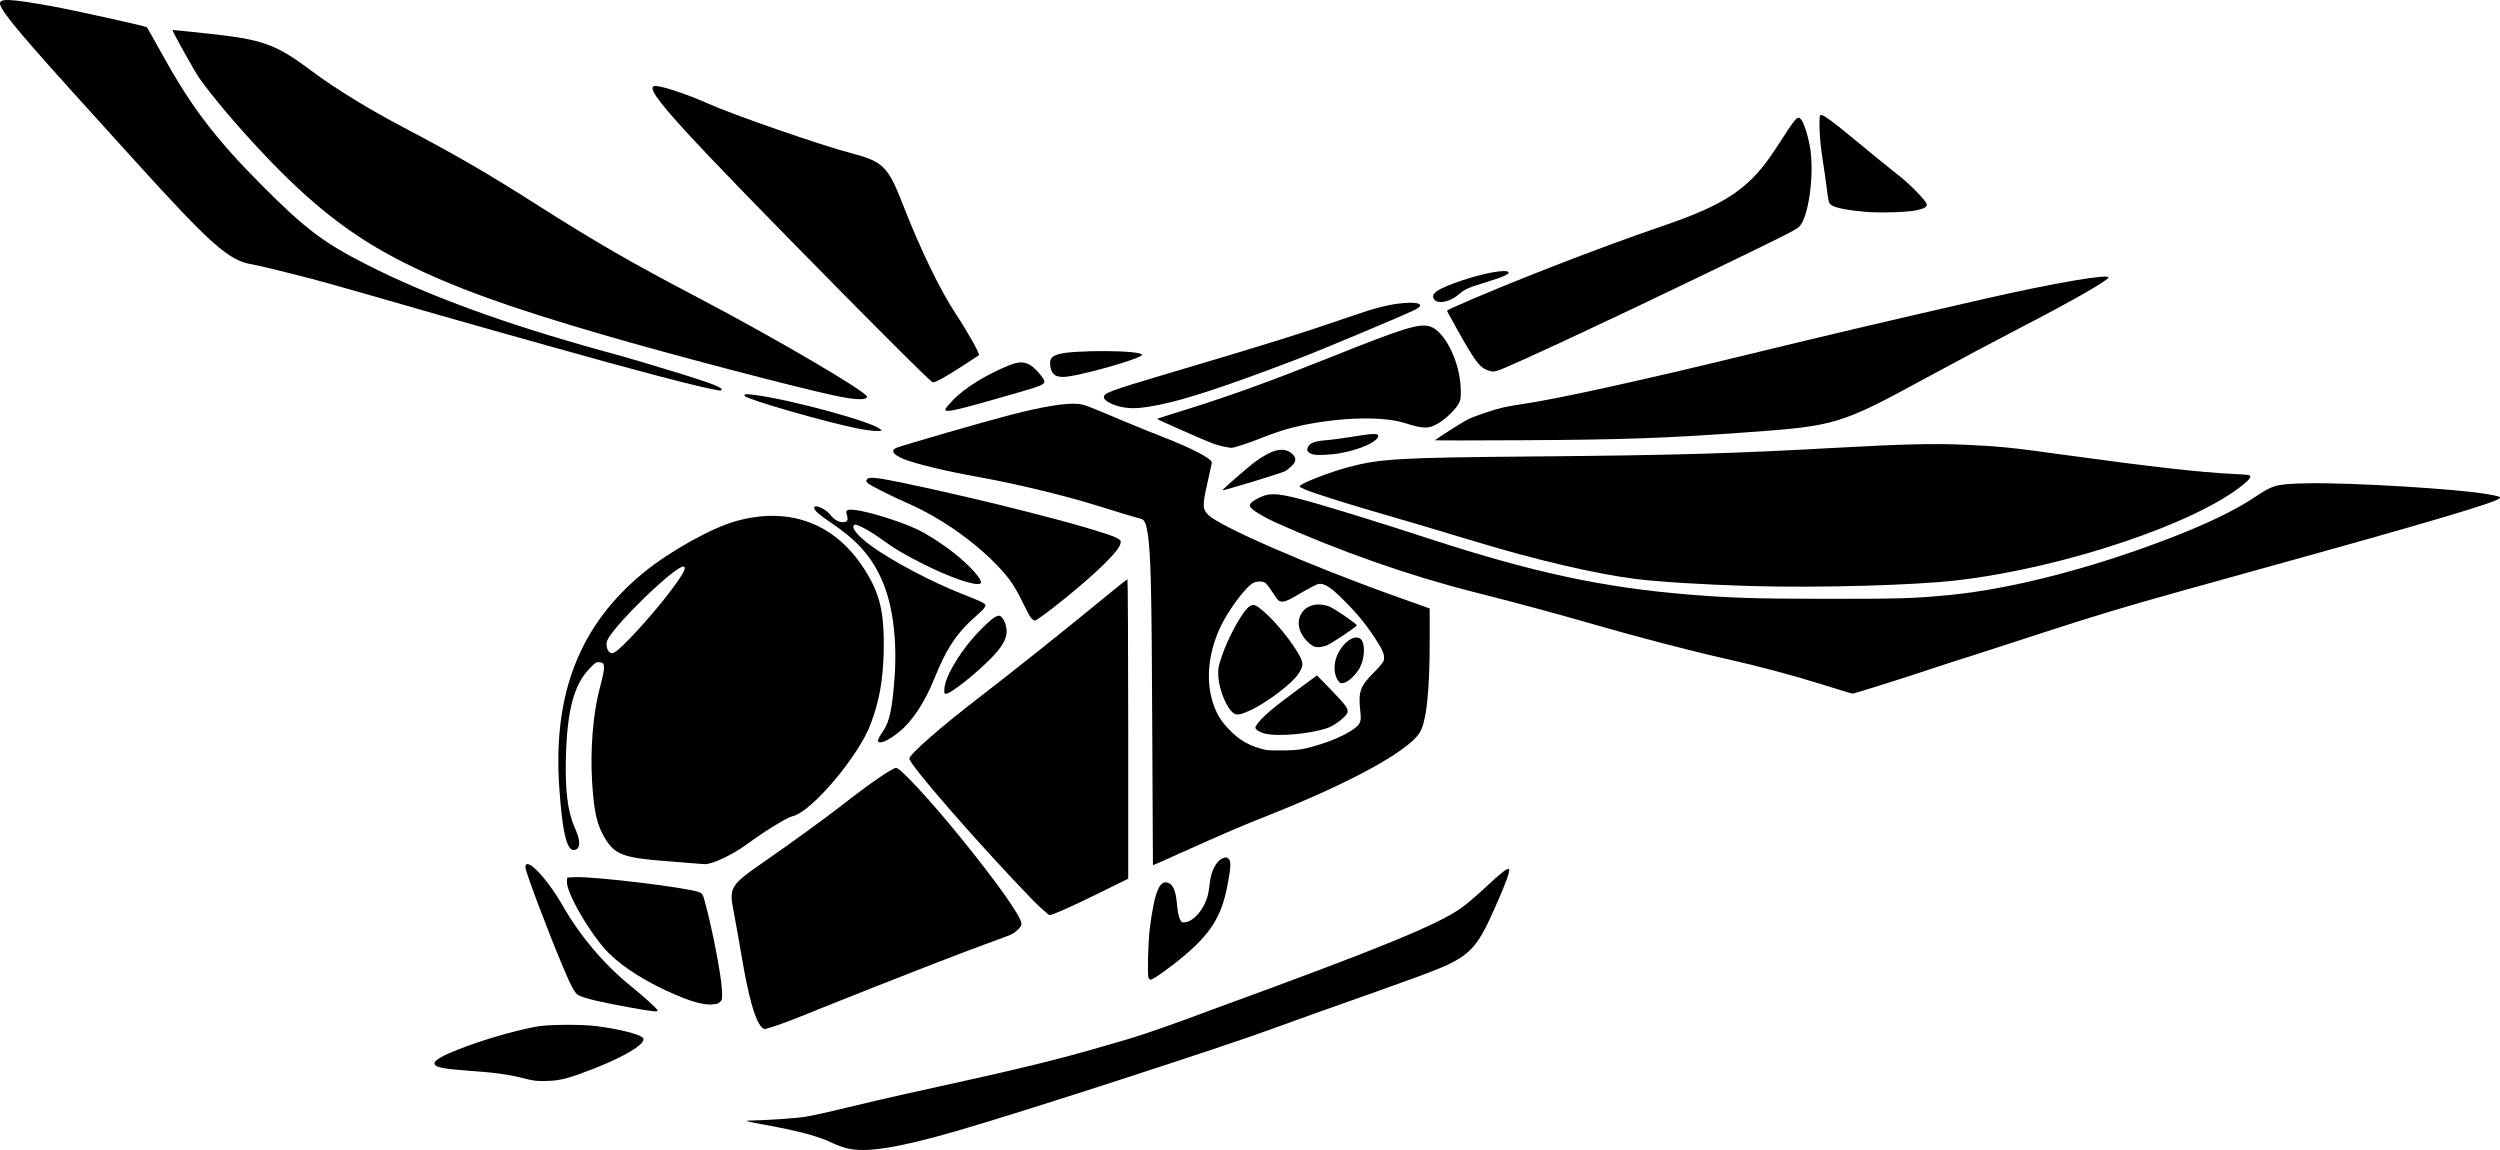
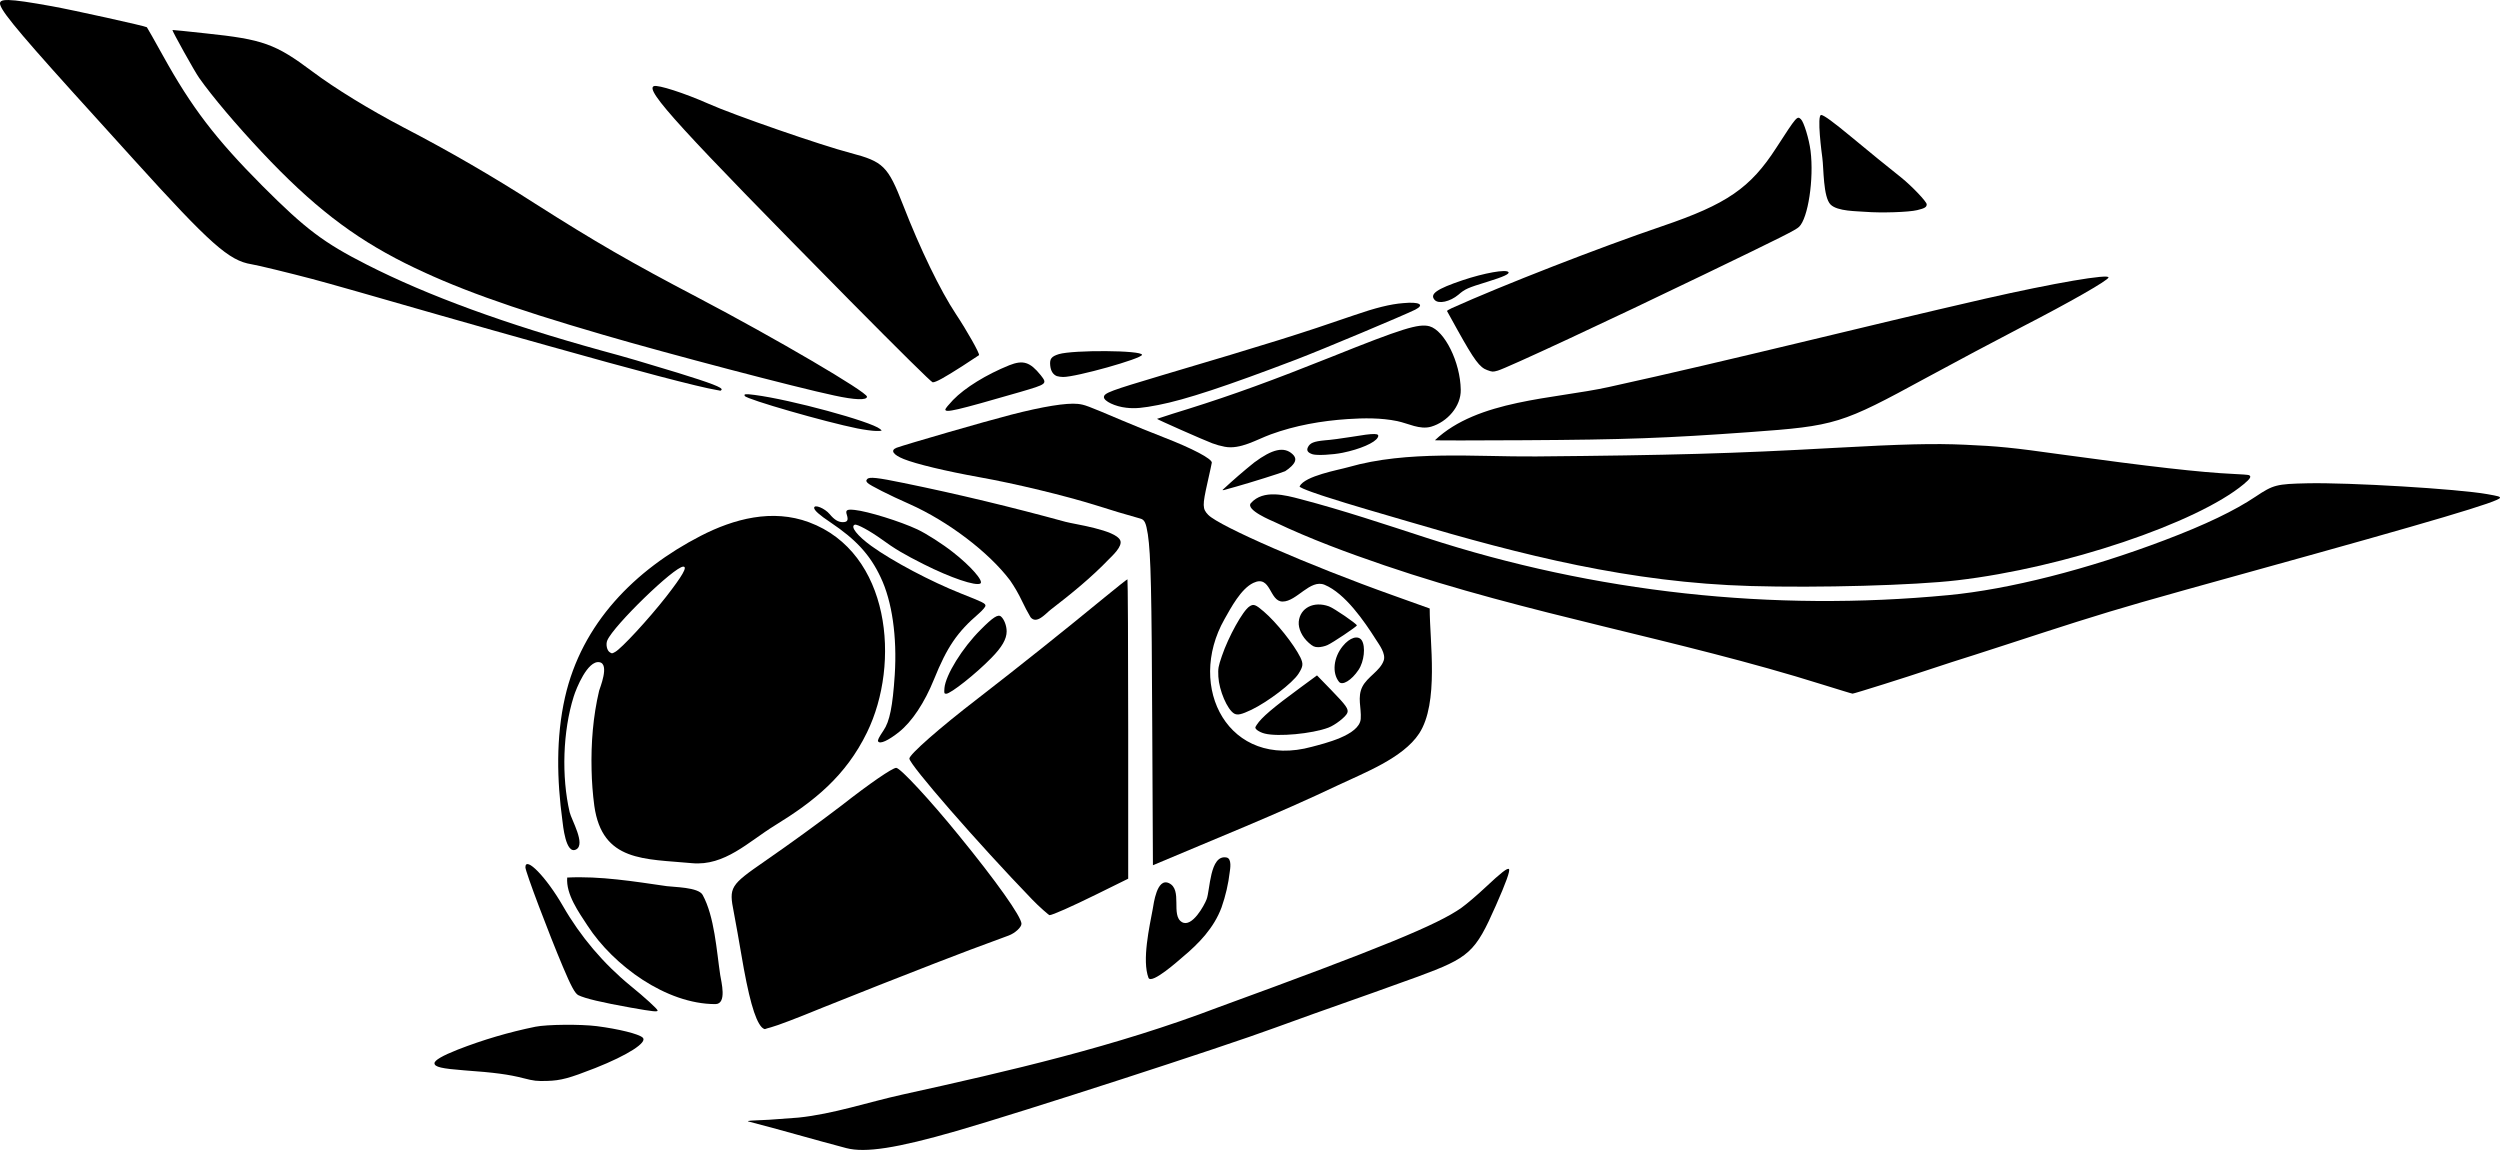
- <svg xmlns="http://www.w3.org/2000/svg" data-authored="svg-authoring legacy" id="root" viewBox="0 0 100 46">
-   <path d="M 25.27 40.312 C 24.043 40.094 23.406 39.941 23.129 39.805 C 23 39.734 22.844 39.453 22.52 38.68 C 21.949 37.332 21.016 34.867 21.016 34.691 C 21.016 34.227 21.855 35.09 22.516 36.238 C 23.211 37.453 24.176 38.59 25.223 39.434 C 25.777 39.883 26.305 40.363 26.305 40.422 C 26.305 40.48 26.125 40.465 25.27 40.312 Z M 30.465 41.086 C 30.191 40.789 29.938 39.875 29.648 38.152 C 29.555 37.59 29.418 36.844 29.352 36.492 C 29.152 35.484 29.199 35.414 30.598 34.445 C 31.578 33.77 33.07 32.684 33.68 32.207 C 34.766 31.355 35.695 30.715 35.848 30.715 C 36.012 30.715 37.211 32.012 38.344 33.406 C 39.848 35.246 40.859 36.672 40.859 36.953 C 40.859 37.09 40.602 37.328 40.348 37.422 C 39.387 37.773 38.145 38.238 37.43 38.52 C 35.773 39.164 33.852 39.922 32.926 40.297 C 31.871 40.73 31.102 41.023 30.836 41.094 C 30.738 41.121 30.633 41.148 30.602 41.164 C 30.578 41.172 30.516 41.137 30.465 41.086 Z M 20.934 43.129 C 20.367 42.98 19.762 42.898 18.582 42.816 C 17.668 42.746 17.379 42.68 17.379 42.531 C 17.379 42.414 17.691 42.23 18.305 41.988 C 19.312 41.594 20.438 41.266 21.418 41.07 C 21.883 40.977 23.223 40.965 23.871 41.047 C 24.75 41.16 25.551 41.359 25.707 41.504 C 25.918 41.691 25.113 42.207 23.809 42.723 C 22.773 43.129 22.438 43.223 21.883 43.238 C 21.473 43.25 21.359 43.238 20.934 43.129 Z M 33.852 45.926 C 33.688 45.883 33.438 45.789 33.301 45.723 C 32.789 45.465 31.965 45.242 30.598 44.992 C 29.902 44.867 29.762 44.828 29.945 44.824 C 30.68 44.809 31.801 44.734 32.188 44.676 C 32.43 44.637 33.211 44.469 33.922 44.293 C 34.629 44.121 35.613 43.891 36.098 43.785 C 41.133 42.68 42.105 42.441 44.516 41.742 C 45.5 41.461 46.148 41.242 47.309 40.82 C 47.801 40.637 48.449 40.402 48.746 40.289 C 55.246 37.918 57.512 36.988 58.465 36.309 C 58.668 36.164 59.094 35.801 59.414 35.5 C 60.051 34.902 60.301 34.707 60.359 34.766 C 60.414 34.824 60.242 35.309 59.836 36.223 C 59.008 38.102 58.781 38.305 56.719 39.066 C 55.895 39.367 54.113 40.004 52.578 40.543 C 52.125 40.707 51.41 40.961 50.988 41.117 C 48.961 41.867 40.91 44.477 38.258 45.242 C 35.875 45.93 34.609 46.125 33.852 45.926 Z M 33.852 45.926 " />
-   <path d="M 28.188 40.164 C 27.859 40.117 27.523 40.008 26.988 39.777 C 25.898 39.309 24.938 38.711 24.359 38.133 C 23.645 37.422 22.637 35.699 22.676 35.25 L 22.688 35.102 L 23.004 35.086 C 23.812 35.055 27.531 35.508 27.98 35.691 C 28.098 35.742 28.121 35.781 28.203 36.098 C 28.492 37.16 28.84 38.965 28.875 39.555 C 28.895 39.953 28.891 39.988 28.805 40.074 C 28.758 40.121 28.672 40.164 28.613 40.164 C 28.559 40.164 28.488 40.172 28.453 40.18 C 28.426 40.188 28.301 40.18 28.188 40.164 Z M 45.941 39.117 C 45.891 38.984 45.922 37.703 45.992 37.133 C 46.184 35.648 46.387 35.156 46.754 35.324 C 46.934 35.406 47.035 35.668 47.078 36.156 C 47.098 36.414 47.145 36.66 47.191 36.754 C 47.262 36.902 47.277 36.91 47.422 36.887 C 47.727 36.844 48.078 36.469 48.262 35.977 C 48.312 35.852 48.367 35.578 48.383 35.379 C 48.434 34.836 48.652 34.422 48.938 34.32 C 49.047 34.281 49.082 34.289 49.148 34.359 C 49.25 34.461 49.238 34.703 49.082 35.492 C 48.848 36.676 48.41 37.367 47.297 38.289 C 46.785 38.715 46.121 39.188 46.031 39.188 C 46.004 39.188 45.961 39.156 45.941 39.117 Z M 41.738 36.41 C 41.617 36.305 41.406 36.105 41.281 35.973 C 39.105 33.719 36.375 30.582 36.375 30.344 C 36.375 30.18 37.582 29.117 39.102 27.949 C 40.535 26.844 42.719 25.105 44.156 23.918 C 44.656 23.508 45.078 23.172 45.098 23.172 C 45.113 23.172 45.129 25.867 45.129 29.16 L 45.129 35.148 L 43.875 35.766 C 42.852 36.27 42.094 36.605 41.98 36.605 C 41.965 36.605 41.859 36.516 41.738 36.41 Z M 41.738 36.41 " />
-   <path d="M 46.09 29.094 C 46.066 23.629 46.035 22.191 45.914 21.375 C 45.84 20.906 45.781 20.785 45.609 20.742 C 45.422 20.699 44.664 20.469 43.863 20.219 C 42.602 19.824 40.59 19.34 39.164 19.086 C 37.84 18.848 36.637 18.559 36.152 18.363 C 35.719 18.188 35.605 18.012 35.863 17.91 C 36.227 17.777 39.391 16.859 40.438 16.59 C 41.727 16.258 42.656 16.109 43.113 16.156 C 43.387 16.188 43.453 16.211 44.879 16.816 C 45.328 17.008 46.086 17.312 46.555 17.496 C 47.695 17.938 48.473 18.348 48.473 18.504 C 48.473 18.516 48.398 18.871 48.301 19.297 C 48.094 20.219 48.094 20.352 48.328 20.594 C 48.773 21.051 52.402 22.633 55.715 23.812 L 57.188 24.34 L 57.188 25.59 C 57.188 27.73 57.051 28.918 56.766 29.34 C 56.254 30.082 54.023 31.301 50.844 32.57 C 49.562 33.078 49.129 33.266 47.141 34.156 C 46.723 34.348 46.32 34.523 46.246 34.555 L 46.117 34.609 Z M 52.48 29.871 C 53.402 29.621 54.234 29.211 54.379 28.93 C 54.438 28.816 54.441 28.734 54.414 28.469 C 54.324 27.668 54.398 27.457 54.949 26.906 C 55.152 26.703 55.336 26.488 55.348 26.422 C 55.398 26.219 55.332 26.039 55.039 25.586 C 54.633 24.961 54.285 24.539 53.742 24 C 53.227 23.484 52.965 23.316 52.734 23.359 C 52.656 23.375 52.344 23.539 52.031 23.723 C 51.59 23.988 51.426 24.062 51.305 24.062 C 51.152 24.062 51.133 24.047 50.91 23.703 C 50.781 23.508 50.641 23.324 50.594 23.301 C 50.473 23.242 50.266 23.246 50.133 23.316 C 49.809 23.488 49.113 24.438 48.793 25.125 C 48.301 26.219 48.219 27.34 48.57 28.262 C 48.711 28.633 48.855 28.859 49.168 29.184 C 49.586 29.625 50.02 29.863 50.633 29.996 C 50.734 30.016 51.086 30.023 51.414 30.016 C 51.914 30.004 52.082 29.98 52.48 29.871 Z M 52.48 29.871 " />
-   <path d="M 50.594 29.344 C 50.469 29.312 50.328 29.246 50.277 29.199 C 50.195 29.113 50.195 29.109 50.27 28.992 C 50.465 28.695 50.914 28.312 52.027 27.496 L 52.68 27.016 L 53.242 27.594 C 53.852 28.223 53.953 28.363 53.891 28.52 C 53.832 28.672 53.406 29.004 53.137 29.105 C 52.484 29.352 51.121 29.477 50.594 29.344 Z M 49.367 28.543 C 49.09 28.379 48.766 27.621 48.734 27.066 C 48.719 26.73 48.73 26.668 48.875 26.242 C 49.137 25.469 49.715 24.426 49.977 24.258 C 50.141 24.148 50.219 24.176 50.551 24.461 C 51.062 24.898 51.754 25.77 52.016 26.297 C 52.137 26.555 52.129 26.652 51.938 26.953 C 51.699 27.324 50.723 28.07 50.059 28.391 C 49.656 28.582 49.5 28.617 49.367 28.543 Z M 53.559 27.273 C 53.273 26.914 53.34 26.301 53.707 25.848 C 53.992 25.496 54.324 25.398 54.469 25.613 C 54.629 25.863 54.566 26.461 54.34 26.797 C 54.062 27.211 53.691 27.438 53.559 27.273 Z M 52.352 25.715 C 52.082 25.477 51.926 25.145 51.949 24.867 C 52.004 24.312 52.551 24.035 53.156 24.254 C 53.355 24.324 54.273 24.953 54.273 25.016 C 54.273 25.062 53.293 25.719 53.094 25.805 C 52.992 25.852 52.824 25.887 52.73 25.887 C 52.578 25.887 52.512 25.855 52.352 25.715 Z M 27.68 34.527 C 27.473 34.508 27.004 34.473 26.645 34.445 C 24.938 34.316 24.586 34.184 24.191 33.516 C 23.867 32.977 23.754 32.449 23.68 31.203 C 23.609 29.984 23.727 28.543 23.965 27.629 C 24.223 26.648 24.227 26.508 23.977 26.488 C 23.852 26.473 23.809 26.504 23.578 26.746 C 22.957 27.391 22.691 28.395 22.637 30.25 C 22.598 31.602 22.707 32.465 22.98 33.082 C 23.207 33.586 23.23 33.879 23.047 33.977 C 22.699 34.164 22.496 33.402 22.367 31.434 C 22.121 27.711 23.207 24.973 25.766 22.887 C 26.801 22.043 28.473 21.113 29.438 20.844 C 31.73 20.207 33.641 21.031 34.801 23.148 C 35.238 23.945 35.379 24.703 35.348 26.074 C 35.32 27.223 35.172 28.039 34.828 28.957 C 34.348 30.246 32.453 32.484 31.707 32.648 C 31.484 32.695 30.648 33.207 29.816 33.812 C 29.262 34.211 28.48 34.574 28.195 34.566 C 28.125 34.562 27.891 34.547 27.68 34.527 Z M 24.605 26.078 C 24.855 25.945 25.938 24.773 26.641 23.875 C 27.301 23.027 27.508 22.664 27.332 22.664 C 26.973 22.664 24.547 25.02 24.293 25.613 C 24.223 25.77 24.277 26.027 24.395 26.094 C 24.484 26.148 24.473 26.148 24.605 26.078 Z M 72.902 27.383 C 71.746 27.02 70.383 26.656 69.117 26.371 C 67.664 26.047 65.406 25.457 63.469 24.895 C 62.301 24.555 60.391 24.043 58.965 23.684 C 56.367 23.027 53.582 22.051 50.988 20.883 C 50.508 20.66 50.098 20.41 50.02 20.285 C 49.949 20.168 50.031 20.082 50.355 19.914 C 50.824 19.68 51.16 19.711 52.68 20.148 C 53.801 20.473 55.355 20.957 57.082 21.52 C 61.305 22.898 64.109 23.504 67.594 23.785 C 69.301 23.922 70.215 23.949 73.137 23.953 C 76.016 23.953 76.535 23.938 77.938 23.805 C 80.348 23.578 83.516 22.773 86.59 21.605 C 88.219 20.988 89.395 20.422 90.227 19.863 C 90.934 19.391 91.062 19.359 92.281 19.332 C 93.934 19.293 98.312 19.555 99.492 19.766 C 99.934 19.844 100 19.863 100 19.91 C 100 20.055 97.328 20.848 90.102 22.848 C 85.738 24.059 84.992 24.27 83.078 24.871 C 82.484 25.059 81.238 25.461 80.309 25.766 C 79.375 26.066 78.379 26.395 78.086 26.48 C 77.793 26.574 77.367 26.715 77.133 26.793 C 76.328 27.066 74.156 27.75 74.102 27.746 C 74.07 27.746 73.535 27.578 72.902 27.383 Z M 37.777 27.527 C 37.824 27 38.492 25.918 39.227 25.188 C 39.719 24.691 39.918 24.562 40.039 24.66 C 40.164 24.766 40.266 25.027 40.266 25.254 C 40.266 25.562 40.078 25.887 39.656 26.316 C 39.035 26.953 38.027 27.75 37.848 27.75 C 37.766 27.75 37.762 27.727 37.777 27.527 Z M 37.777 27.527 " />
-   <path d="M 35.125 29.656 C 35.098 29.609 35.152 29.5 35.34 29.219 C 35.586 28.863 35.707 28.258 35.789 26.996 C 35.887 25.469 35.684 24.051 35.227 23.094 C 34.805 22.195 34.246 21.586 33.223 20.898 C 32.777 20.602 32.566 20.41 32.566 20.316 C 32.566 20.156 32.992 20.332 33.188 20.566 C 33.371 20.789 33.531 20.887 33.711 20.887 C 33.898 20.887 33.941 20.809 33.875 20.598 C 33.809 20.402 33.871 20.363 34.191 20.398 C 34.715 20.453 36.012 20.855 36.695 21.176 C 37.059 21.348 37.695 21.754 38.121 22.09 C 38.832 22.645 39.359 23.25 39.215 23.34 C 39.035 23.453 38.027 23.113 36.949 22.57 C 36.168 22.176 35.797 21.961 35.258 21.566 C 34.801 21.238 34.281 20.953 34.191 20.988 C 34 21.059 34.285 21.426 34.855 21.84 C 35.711 22.457 37.238 23.262 38.445 23.742 C 39.336 24.094 39.418 24.137 39.418 24.227 C 39.418 24.277 39.309 24.402 39.156 24.539 C 38.289 25.285 37.887 25.871 37.359 27.176 C 36.98 28.113 36.477 28.867 35.965 29.277 C 35.523 29.629 35.199 29.773 35.125 29.656 Z M 35.125 29.656 " />
-   <path d="M 41.223 24.691 C 41.168 24.613 41.016 24.32 40.883 24.047 C 40.754 23.766 40.535 23.398 40.406 23.219 C 39.555 22.09 37.926 20.852 36.383 20.164 C 35.59 19.816 34.781 19.406 34.703 19.316 C 34.641 19.246 34.637 19.223 34.688 19.164 C 34.766 19.066 35.094 19.102 36.148 19.32 C 37.371 19.57 40.016 20.188 41.047 20.461 C 41.305 20.531 41.816 20.66 42.191 20.758 C 42.988 20.965 44.184 21.316 44.523 21.453 C 44.656 21.504 44.785 21.574 44.809 21.613 C 44.906 21.77 44.645 22.117 43.887 22.828 C 43.129 23.539 41.52 24.824 41.387 24.824 C 41.352 24.824 41.281 24.762 41.223 24.691 Z M 70.027 23.441 C 68.133 23.387 66.289 23.27 65.379 23.152 C 63.758 22.941 61.414 22.391 58.984 21.652 C 57.816 21.301 55.945 20.742 55.473 20.609 C 54.078 20.211 52.539 19.73 52.168 19.566 C 52.066 19.523 51.984 19.473 51.984 19.453 C 51.984 19.352 53.168 18.891 53.941 18.684 C 55.211 18.348 55.926 18.305 61.438 18.258 C 66.824 18.211 69.359 18.141 73.328 17.918 C 76.133 17.762 77.383 17.734 78.594 17.789 C 79.93 17.848 80.484 17.902 82.465 18.18 C 85.984 18.664 88.039 18.898 89.332 18.957 C 89.641 18.969 89.918 18.992 89.953 19.004 C 90.07 19.051 90.016 19.145 89.754 19.363 C 87.879 20.926 82.559 22.715 78.297 23.211 C 76.586 23.414 72.711 23.52 70.027 23.441 Z M 48.918 19.582 C 49.145 19.355 49.926 18.688 50.168 18.5 C 50.898 17.957 51.363 17.855 51.699 18.164 C 51.863 18.316 51.848 18.461 51.66 18.648 C 51.57 18.734 51.457 18.82 51.406 18.848 C 51.289 18.906 49.992 19.312 49.445 19.465 C 49.227 19.523 49.008 19.59 48.961 19.602 C 48.906 19.613 48.887 19.609 48.918 19.582 Z M 52.508 18.172 C 52.32 18.113 52.254 18.027 52.312 17.898 C 52.395 17.719 52.551 17.656 52.992 17.613 C 53.215 17.598 53.691 17.535 54.043 17.477 C 55.004 17.316 55.207 17.32 55.109 17.5 C 55 17.711 54.398 17.969 53.707 18.109 C 53.289 18.195 52.68 18.223 52.508 18.172 Z M 52.508 18.172 " />
-   <path d="M 48.992 17.871 C 48.875 17.852 48.645 17.789 48.488 17.73 C 48.129 17.594 46.266 16.77 46.281 16.754 C 46.289 16.746 46.855 16.566 47.543 16.352 C 49.324 15.793 50.918 15.211 53.254 14.277 C 56.086 13.141 56.75 12.934 57.18 13.051 C 57.785 13.223 58.414 14.492 58.43 15.59 C 58.438 15.957 58.426 16.008 58.32 16.191 C 58.184 16.418 57.805 16.777 57.504 16.949 C 57.137 17.16 56.926 17.156 56.18 16.918 C 55.293 16.641 53.59 16.688 52.004 17.031 C 51.457 17.152 51.027 17.289 50.375 17.551 C 49.914 17.734 49.309 17.93 49.238 17.914 C 49.227 17.91 49.117 17.895 48.992 17.871 Z M 57.398 17.609 C 57.473 17.539 58.5 16.883 58.703 16.781 C 58.977 16.645 59.738 16.387 60.148 16.293 C 60.301 16.258 60.645 16.199 60.91 16.16 C 62.305 15.957 65.617 15.23 70.133 14.129 C 73.199 13.383 75.074 12.941 79.418 11.945 C 82.16 11.32 84.395 10.938 84.34 11.102 C 84.297 11.23 82.801 12.086 80.898 13.066 C 79.641 13.723 78.602 14.273 77.07 15.102 C 73.641 16.969 73.441 17.035 69.984 17.285 C 66.629 17.527 65.02 17.586 60.973 17.609 C 59 17.621 57.387 17.621 57.398 17.609 Z M 34.293 17.137 C 33.012 16.879 29.875 15.977 29.793 15.84 C 29.742 15.758 29.812 15.75 30.184 15.797 C 31.633 15.984 34.832 16.855 35.203 17.16 C 35.297 17.238 35.297 17.238 35.043 17.238 C 34.902 17.238 34.562 17.191 34.293 17.137 Z M 37.812 16.379 C 37.812 16.344 37.953 16.176 38.121 16 C 38.602 15.504 39.457 14.98 40.371 14.609 C 40.926 14.391 41.203 14.48 41.629 15.008 C 41.898 15.355 41.887 15.363 40.805 15.68 C 38.215 16.43 37.812 16.52 37.812 16.379 Z M 45.047 16.309 C 44.609 16.262 44.156 16.047 44.156 15.887 C 44.156 15.719 44.414 15.629 46.477 15.012 C 50.805 13.73 52.023 13.348 54.164 12.609 C 55.012 12.316 55.613 12.164 56.129 12.125 C 56.781 12.062 57 12.188 56.609 12.387 C 56.152 12.613 52.945 13.961 51.855 14.379 C 49.059 15.445 47.418 15.988 46.336 16.199 C 45.715 16.32 45.406 16.352 45.047 16.309 Z M 33.371 15.82 C 31.871 15.504 26.703 14.145 24.148 13.398 C 20.324 12.285 18.137 11.492 16.195 10.523 C 14.102 9.473 12.488 8.227 10.469 6.078 C 9.461 5.004 8.496 3.867 7.965 3.113 C 7.789 2.867 6.875 1.223 6.898 1.199 C 6.902 1.195 7.508 1.254 8.242 1.336 C 10.512 1.574 11.016 1.75 12.5 2.863 C 13.402 3.539 14.773 4.379 16.152 5.102 C 18.234 6.199 19.488 6.926 21.406 8.145 C 23.805 9.672 25.23 10.496 27.914 11.902 C 31.047 13.547 34.68 15.68 34.68 15.867 C 34.68 16.016 34.195 16 33.371 15.82 Z M 33.371 15.82 " />
-   <path d="M 28.676 15.602 C 27.926 15.477 25.449 14.824 21.844 13.809 C 21.168 13.617 20.219 13.352 19.727 13.215 C 19.242 13.078 18.266 12.801 17.57 12.602 C 15.035 11.871 13.074 11.312 12.492 11.16 C 11.621 10.93 10.281 10.602 10.059 10.57 C 9.16 10.426 8.418 9.77 5.363 6.395 C 4.934 5.922 4.277 5.195 3.906 4.785 C 1.031 1.621 0.117 0.547 0.012 0.203 C -0.082 -0.078 0.305 -0.07 2.082 0.25 C 2.902 0.398 5.84 1.047 5.875 1.09 C 5.895 1.109 6.18 1.621 6.52 2.23 C 7.664 4.297 8.625 5.555 10.5 7.438 C 12.227 9.168 12.949 9.711 14.672 10.586 C 17.129 11.836 20.219 12.961 24.062 14.023 C 25.117 14.309 25.691 14.48 27.117 14.914 C 28.441 15.324 28.914 15.504 28.863 15.59 C 28.848 15.613 28.828 15.629 28.809 15.629 C 28.793 15.625 28.734 15.609 28.676 15.602 Z M 33.91 11.938 C 27.195 5.133 25.781 3.59 26.156 3.445 C 26.32 3.383 27.375 3.723 28.336 4.148 C 29.328 4.594 32.867 5.82 34.027 6.121 C 35.332 6.465 35.516 6.641 36.121 8.195 C 36.812 9.973 37.613 11.621 38.234 12.559 C 38.676 13.223 39.207 14.164 39.16 14.207 C 39.152 14.215 38.848 14.414 38.488 14.648 C 37.773 15.105 37.438 15.293 37.309 15.293 C 37.258 15.293 36.043 14.094 33.91 11.938 Z M 42.273 15.043 C 42.117 14.98 42.031 14.836 42.008 14.613 C 41.984 14.348 42.055 14.258 42.355 14.164 C 42.938 13.992 45.68 14.008 45.68 14.191 C 45.68 14.344 43.031 15.086 42.523 15.078 C 42.434 15.078 42.32 15.059 42.273 15.043 Z M 59.492 14.805 C 59.188 14.699 58.973 14.406 58.309 13.215 C 58.086 12.809 57.891 12.461 57.883 12.445 C 57.867 12.43 57.953 12.379 58.062 12.328 C 60.109 11.406 63.973 9.902 66.496 9.043 C 69.07 8.168 70.016 7.52 71.055 5.906 C 71.871 4.645 71.887 4.629 72.035 4.766 C 72.152 4.871 72.363 5.559 72.422 6.031 C 72.562 7.156 72.324 8.73 71.961 9.074 C 71.824 9.203 71.32 9.457 68.164 10.98 C 64.406 12.797 60.254 14.73 59.91 14.824 C 59.711 14.879 59.699 14.879 59.492 14.805 Z M 57.387 11.996 C 57.176 11.762 57.469 11.559 58.5 11.211 C 59.363 10.922 60.262 10.758 60.34 10.887 C 60.387 10.957 60.148 11.07 59.5 11.27 C 58.699 11.516 58.602 11.559 58.336 11.789 C 58.008 12.066 57.543 12.172 57.387 11.996 Z M 74.617 8.473 C 73.852 8.406 73.379 8.309 73.227 8.184 C 73.152 8.125 73.129 8.012 73.074 7.559 C 73.035 7.258 72.957 6.695 72.895 6.309 C 72.828 5.871 72.785 5.426 72.781 5.102 C 72.777 4.641 72.785 4.594 72.852 4.598 C 72.969 4.613 73.328 4.875 74.078 5.496 C 74.773 6.074 75.48 6.648 76.055 7.105 C 76.469 7.438 77.07 8.066 77.07 8.172 C 77.07 8.285 76.996 8.332 76.688 8.406 C 76.355 8.488 75.242 8.523 74.617 8.473 Z M 74.617 8.473 " />
+ <svg xmlns="http://www.w3.org/2000/svg" data-authored="svg-authoring reviewed-restoration" id="root" viewBox="0 0 100 46">
+   <path d="M25.27 40.313c-1.227-.22-1.864-.372-2.141-.508-.129-.07-.285-.352-.61-1.125-.57-1.348-1.503-3.813-1.503-3.989 0-.464.84.399 1.5 1.547a11.6 11.6 0 0 0 2.707 3.196c.554.449 1.082.93 1.082.988s-.18.043-1.035-.11m5.195.773c-.274-.297-.527-1.211-.817-2.934a92 92 0 0 0-.296-1.66c-.2-1.008-.153-1.078 1.246-2.047a85 85 0 0 0 3.082-2.238c1.086-.852 2.015-1.492 2.168-1.492.164 0 1.363 1.297 2.496 2.691 1.504 1.84 2.515 3.266 2.515 3.547 0 .137-.257.375-.511.469-.961.351-2.203.816-2.918 1.098a442 442 0 0 0-4.504 1.777c-1.055.433-1.824.726-2.09.797-.098.027-.203.054-.234.07-.024.008-.086-.027-.137-.078m-9.531 2.043c-.567-.149-1.172-.23-2.352-.313-.914-.07-1.203-.136-1.203-.285 0-.117.312-.3.926-.543a19 19 0 0 1 3.113-.918c.465-.093 1.805-.105 2.453-.023.879.113 1.68.312 1.836.457.211.187-.594.703-1.898 1.219-1.036.406-1.372.5-1.926.515-.41.012-.524 0-.95-.11m12.918 2.797c-1.3-.341-2.6-.726-3.91-1.063-.13-.034.264-.046.398-.051l.427-.02 1.171-.086c1.4-.145 2.787-.618 4.16-.921 4.297-.948 8.529-1.924 12.648-3.496 6.5-2.371 8.766-3.301 9.719-3.98.203-.145.629-.508.949-.809.637-.598.887-.793.945-.734q.084.086-.523 1.457c-.828 1.879-1.055 2.082-3.117 2.843-.824.301-2.606.938-4.141 1.477-.453.164-1.168.418-1.59.574-2.027.75-10.078 3.36-12.73 4.125-2.383.688-3.649.883-4.406.684" />
+   <path d="M22.688 35.102c1.322-.066 2.677.156 3.982.344.276.04 1.265.039 1.435.349.477.87.558 2.238.704 3.208.039.258.282 1.161-.196 1.161-1.967 0-4.073-1.542-5.111-3.137-.349-.537-.868-1.25-.814-1.925m23.253 4.015c-.268-.702.039-2.056.169-2.758.038-.209.163-1.254.644-1.035.565.258.063 1.294.525 1.561.405.233.899-.684.983-.908.145-.358.122-1.803.797-1.678.225.041.145.473.132.571a6.6 6.6 0 0 1-.33 1.429c-.306.82-.903 1.439-1.564 1.99-.12.1-1.222 1.095-1.356.828m-4.203-2.707a8 8 0 0 1-.457-.437c-2.176-2.254-4.906-5.391-4.906-5.63 0-.163 1.207-1.226 2.727-2.394a226 226 0 0 0 5.054-4.031c.5-.41.922-.746.942-.746.015 0 .03 2.695.03 5.988v5.988l-1.253.618c-1.023.504-1.781.84-1.895.84-.015 0-.12-.09-.242-.196" />
+   <path d="M57.188 24.34c0 1.329.377 3.778-.422 5-.648.99-2.232 1.586-3.243 2.068-2.416 1.151-4.941 2.156-7.406 3.201l-.027-5.515c-.024-5.465-.055-6.903-.176-7.719-.074-.469-.133-.59-.305-.633a47 47 0 0 1-1.746-.523c-1.261-.395-3.273-.879-4.699-1.133-1.324-.238-2.527-.527-3.012-.723-.433-.175-.547-.351-.289-.453.364-.133 3.528-1.051 4.575-1.32 1.289-.332 2.218-.481 2.675-.434.274.032.34.055 1.766.66.449.192 1.207.496 1.676.68 1.14.442 1.918.852 1.918 1.008 0 .012-.075.367-.172.793-.207.922-.207 1.055.027 1.297.445.457 4.074 2.039 7.387 3.218zm-4.708 5.531c.472-.128 1.898-.456 1.949-1.115.033-.44-.147-.87.068-1.292.199-.392.711-.631.851-1.042.094-.277-.182-.636-.309-.836-.464-.732-1.233-1.853-2.055-2.194-.578-.24-1.116.67-1.679.67-.541 0-.458-1.086-1.172-.746-.497.237-.896.997-1.152 1.448-1.552 2.735.167 6.022 3.499 5.107" />
+   <path d="M50.594 29.344a.9.9 0 0 1-.317-.145c-.082-.086-.082-.09-.007-.207.195-.297.644-.68 1.757-1.496l.653-.48.562.578c.61.629.711.77.649.926-.059.152-.485.484-.754.585-.653.247-2.016.372-2.543.239m-1.227-.801c-.277-.164-.601-.922-.633-1.477-.015-.336-.004-.398.141-.824.262-.773.84-1.816 1.102-1.984.164-.11.242-.082.574.203.511.437 1.203 1.309 1.465 1.836.12.258.113.355-.078.656-.239.371-1.215 1.117-1.88 1.438-.402.191-.558.226-.69.152m4.192-1.27c-.286-.359-.22-.972.148-1.425.285-.352.617-.45.762-.235.16.25.097.848-.13 1.184-.276.414-.648.64-.78.476m-1.207-1.558c-.27-.238-.426-.57-.403-.848.055-.555.602-.832 1.207-.613.2.07 1.117.7 1.117.762 0 .047-.98.703-1.18.789-.1.047-.269.082-.363.082-.152 0-.218-.032-.378-.172M27.68 34.527c-1.892-.178-3.589-.043-3.907-2.29a13 13 0 0 1-.11-1.447c-.025-1.06.058-2.129.302-3.161.021-.089.433-1.07.012-1.141-.475-.079-.928 1.051-1.029 1.374-.437 1.39-.492 3.205-.162 4.625.07.304.651 1.282.261 1.49-.423.228-.53-1.002-.55-1.145-.221-1.628-.262-3.329.103-4.94.67-2.956 2.792-5.098 5.426-6.456 1.336-.688 2.87-1.091 4.334-.546 3.257 1.211 3.669 5.643 2.32 8.407-.854 1.751-2.111 2.754-3.69 3.724-1.054.648-1.998 1.628-3.31 1.506m-3.075-8.449c.25-.133 1.332-1.305 2.036-2.203.66-.848.867-1.21.691-1.21-.36 0-2.785 2.355-3.039 2.948-.07.157-.016.414.102.48.09.055.078.055.21-.015m48.297 1.305c-5.769-1.813-11.792-2.811-17.523-4.768-1.483-.506-2.975-1.057-4.391-1.732-.094-.045-1.197-.49-.948-.764.5-.553 1.373-.313 1.972-.156 1.709.447 3.391 1.012 5.07 1.557a51.6 51.6 0 0 0 20.856 2.285c2.41-.227 5.578-1.032 8.652-2.2 1.629-.617 2.805-1.183 3.637-1.742.707-.472.835-.504 2.054-.531 1.653-.039 6.031.223 7.211.434.442.078.508.097.508.144 0 .145-2.672.938-9.898 2.938-4.364 1.211-5.11 1.422-7.024 2.023-.594.188-1.84.59-2.769.895-.934.3-1.93.629-2.223.714-.293.094-.719.235-.953.313-.805.273-2.977.957-3.031.953-.032 0-.567-.168-1.2-.363m-35.125.144c.047-.527.715-1.609 1.45-2.34.492-.496.691-.625.812-.527.125.106.227.367.227.594 0 .308-.188.633-.61 1.062-.62.637-1.629 1.434-1.808 1.434-.082 0-.086-.023-.07-.223" />
+   <path d="M35.125 29.656c-.027-.047.027-.156.215-.437.246-.356.367-.961.45-2.223.097-1.527-.106-2.945-.563-3.902-.422-.899-.98-1.508-2.004-2.196-.446-.296-.657-.488-.657-.582 0-.16.426.016.621.25.184.223.344.32.524.32.187 0 .23-.077.164-.288-.066-.196-.004-.235.316-.2.524.055 1.82.457 2.504.778.364.172 1 .578 1.426.914.711.555 1.238 1.16 1.094 1.25-.18.113-1.188-.227-2.266-.77-.781-.394-1.152-.61-1.691-1.004-.457-.328-.977-.613-1.067-.578-.191.07.094.438.664.852.856.617 2.383 1.422 3.59 1.902.89.352.973.395.973.485 0 .05-.11.175-.262.312-.867.746-1.27 1.332-1.797 2.637-.379.937-.882 1.691-1.394 2.101-.442.352-.766.496-.84.38m0 0" />
+   <path d="M41.223 24.691a8 8 0 0 1-.34-.644 6 6 0 0 0-.477-.828c-.851-1.129-2.48-2.367-4.023-3.055-.793-.348-1.602-.758-1.68-.848-.062-.07-.066-.093-.015-.152.078-.098.406-.062 1.46.156 2.171.444 4.333.967 6.469 1.552.378.103 2.001.322 2.192.741.109.24-.34.638-.445.747-.709.74-1.517 1.397-2.328 2.02-.215.166-.568.606-.813.311m28.804-1.25c-4.811-.138-9.095-1.221-13.693-2.58-1.11-.328-2.224-.64-3.325-.998-.024-.007-1.06-.34-1.025-.41.218-.422 1.549-.652 1.957-.769 2.361-.678 5.083-.406 7.497-.426 5.386-.047 7.921-.117 11.89-.34 2.805-.156 4.055-.184 5.266-.129 1.336.059 1.89.113 3.871.391 3.519.484 5.574.718 6.867.777.309.012.586.035.621.047.117.047.063.141-.199.359-1.875 1.563-7.195 3.352-11.457 3.848-1.711.203-5.586.309-8.27.23m-21.109-3.859a23 23 0 0 1 1.25-1.082c.73-.543 1.195-.645 1.531-.336.164.152.149.297-.039.484a1.6 1.6 0 0 1-.254.2c-.117.058-1.414.465-1.96.617-.22.058-.438.125-.485.137-.055.011-.074.007-.043-.02m3.59-1.41c-.188-.059-.254-.145-.196-.274.083-.18.239-.242.68-.285.223-.015.7-.078 1.051-.136.96-.16 1.164-.157 1.066.023-.109.21-.71.469-1.402.61-.418.085-1.027.113-1.2.062" />
+   <path d="M48.992 17.871a3 3 0 0 1-.504-.141c-.359-.136-2.222-.96-2.207-.976a49 49 0 0 1 1.262-.402c1.781-.559 3.375-1.141 5.711-2.075 2.832-1.136 3.496-1.343 3.926-1.226.605.172 1.234 1.441 1.25 2.539.014.666-.541 1.288-1.183 1.477-.454.133-.921-.133-1.357-.223-.648-.133-1.329-.125-1.986-.081-1.045.07-2.091.253-3.076.613-.57.209-1.214.612-1.836.495m8.406-.262c1.712-1.621 4.764-1.646 6.953-2.128 5.038-1.108 10.039-2.383 15.067-3.536 2.742-.625 4.977-1.007 4.922-.843-.043.128-1.539.984-3.442 1.964a275 275 0 0 0-3.828 2.036c-3.429 1.867-3.629 1.933-7.086 2.183-3.355.242-4.964.301-9.011.324-1.973.012-3.586.012-3.575 0m-23.105-.472c-1.281-.258-4.418-1.16-4.5-1.297-.05-.082.02-.09.39-.043 1.45.187 4.649 1.058 5.02 1.363.094.078.094.078-.16.078-.14 0-.48-.047-.75-.101m3.52-.758c0-.035.14-.203.308-.379.48-.496 1.336-1.02 2.25-1.39.555-.22.832-.13 1.258.398.27.347.258.355-.824.672-2.59.75-2.992.84-2.992.699m7.234-.07c-.438-.047-.89-.262-.89-.422 0-.168.257-.258 2.32-.875 4.328-1.282 5.546-1.664 7.687-2.403.848-.293 1.45-.445 1.965-.484.652-.062.871.063.48.262-.457.226-3.664 1.574-4.754 1.992-2.796 1.066-4.437 1.61-5.52 1.82-.62.121-.929.153-1.288.11M33.37 15.82c-1.5-.316-6.668-1.675-9.223-2.422-3.824-1.113-6.011-1.906-7.953-2.875-2.093-1.05-3.707-2.296-5.726-4.445-1.008-1.074-1.973-2.21-2.504-2.965-.176-.246-1.09-1.89-1.067-1.914.004-.004.61.055 1.344.137 2.27.238 2.774.414 4.258 1.527.902.676 2.273 1.516 3.652 2.239a66 66 0 0 1 5.254 3.043c2.399 1.527 3.824 2.351 6.508 3.757 3.133 1.645 6.766 3.778 6.766 3.965 0 .149-.485.133-1.309-.047" />
+   <path d="M28.676 15.602c-.75-.125-3.227-.778-6.832-1.793a692 692 0 0 1-4.273-1.207c-2.536-.73-4.497-1.29-5.079-1.442-.87-.23-2.21-.558-2.433-.59-.899-.144-1.641-.8-4.696-4.175-.43-.473-1.086-1.2-1.457-1.61C1.031 1.621.117.547.012.203-.082-.078.305-.07 2.082.25c.82.148 3.758.797 3.793.84.02.02.305.531.645 1.14 1.144 2.067 2.105 3.325 3.98 5.208 1.727 1.73 2.45 2.273 4.172 3.148 2.457 1.25 5.547 2.375 9.39 3.437 1.055.286 1.63.457 3.055.891 1.324.41 1.797.59 1.746.676-.015.023-.035.039-.054.039-.016-.004-.075-.02-.133-.027m5.234-3.665c-6.715-6.804-8.129-8.347-7.754-8.492.164-.062 1.219.278 2.18.703.992.446 4.531 1.672 5.691 1.973 1.305.344 1.489.52 2.094 2.074.691 1.778 1.492 3.426 2.113 4.364.442.664.973 1.605.926 1.648a44 44 0 0 1-.672.441c-.715.457-1.05.645-1.18.645-.05 0-1.265-1.2-3.398-3.355m8.363 3.106q-.232-.095-.265-.43c-.024-.265.047-.355.347-.449.583-.172 3.325-.156 3.325.027 0 .153-2.649.895-3.157.887a1 1 0 0 1-.25-.035m17.22-.238c-.306-.106-.52-.399-1.184-1.59-.223-.406-.418-.754-.426-.77-.016-.015.07-.066.18-.117 2.046-.922 5.91-2.426 8.433-3.285 2.574-.875 3.52-1.523 4.559-3.137.816-1.261.832-1.277.98-1.14.117.105.328.793.387 1.265.14 1.125-.098 2.7-.461 3.043-.137.13-.64.383-3.797 1.906-3.758 1.817-7.91 3.75-8.254 3.844-.2.055-.21.055-.418-.02m-2.106-2.809c-.211-.234.082-.437 1.113-.785.863-.29 1.762-.453 1.84-.324.047.07-.192.183-.84.383-.8.246-.898.289-1.164.52-.328.276-.793.382-.95.206m17.23-3.523c-.341-.03-1.111-.015-1.39-.289-.303-.298-.274-1.465-.332-1.875-.019-.132-.23-1.722-.043-1.711.117.015.476.277 1.226.898.695.578 1.402 1.152 1.977 1.609.414.333 1.015.961 1.015 1.067 0 .113-.074.16-.382.234-.333.082-1.446.117-2.071.067" />
</svg>
